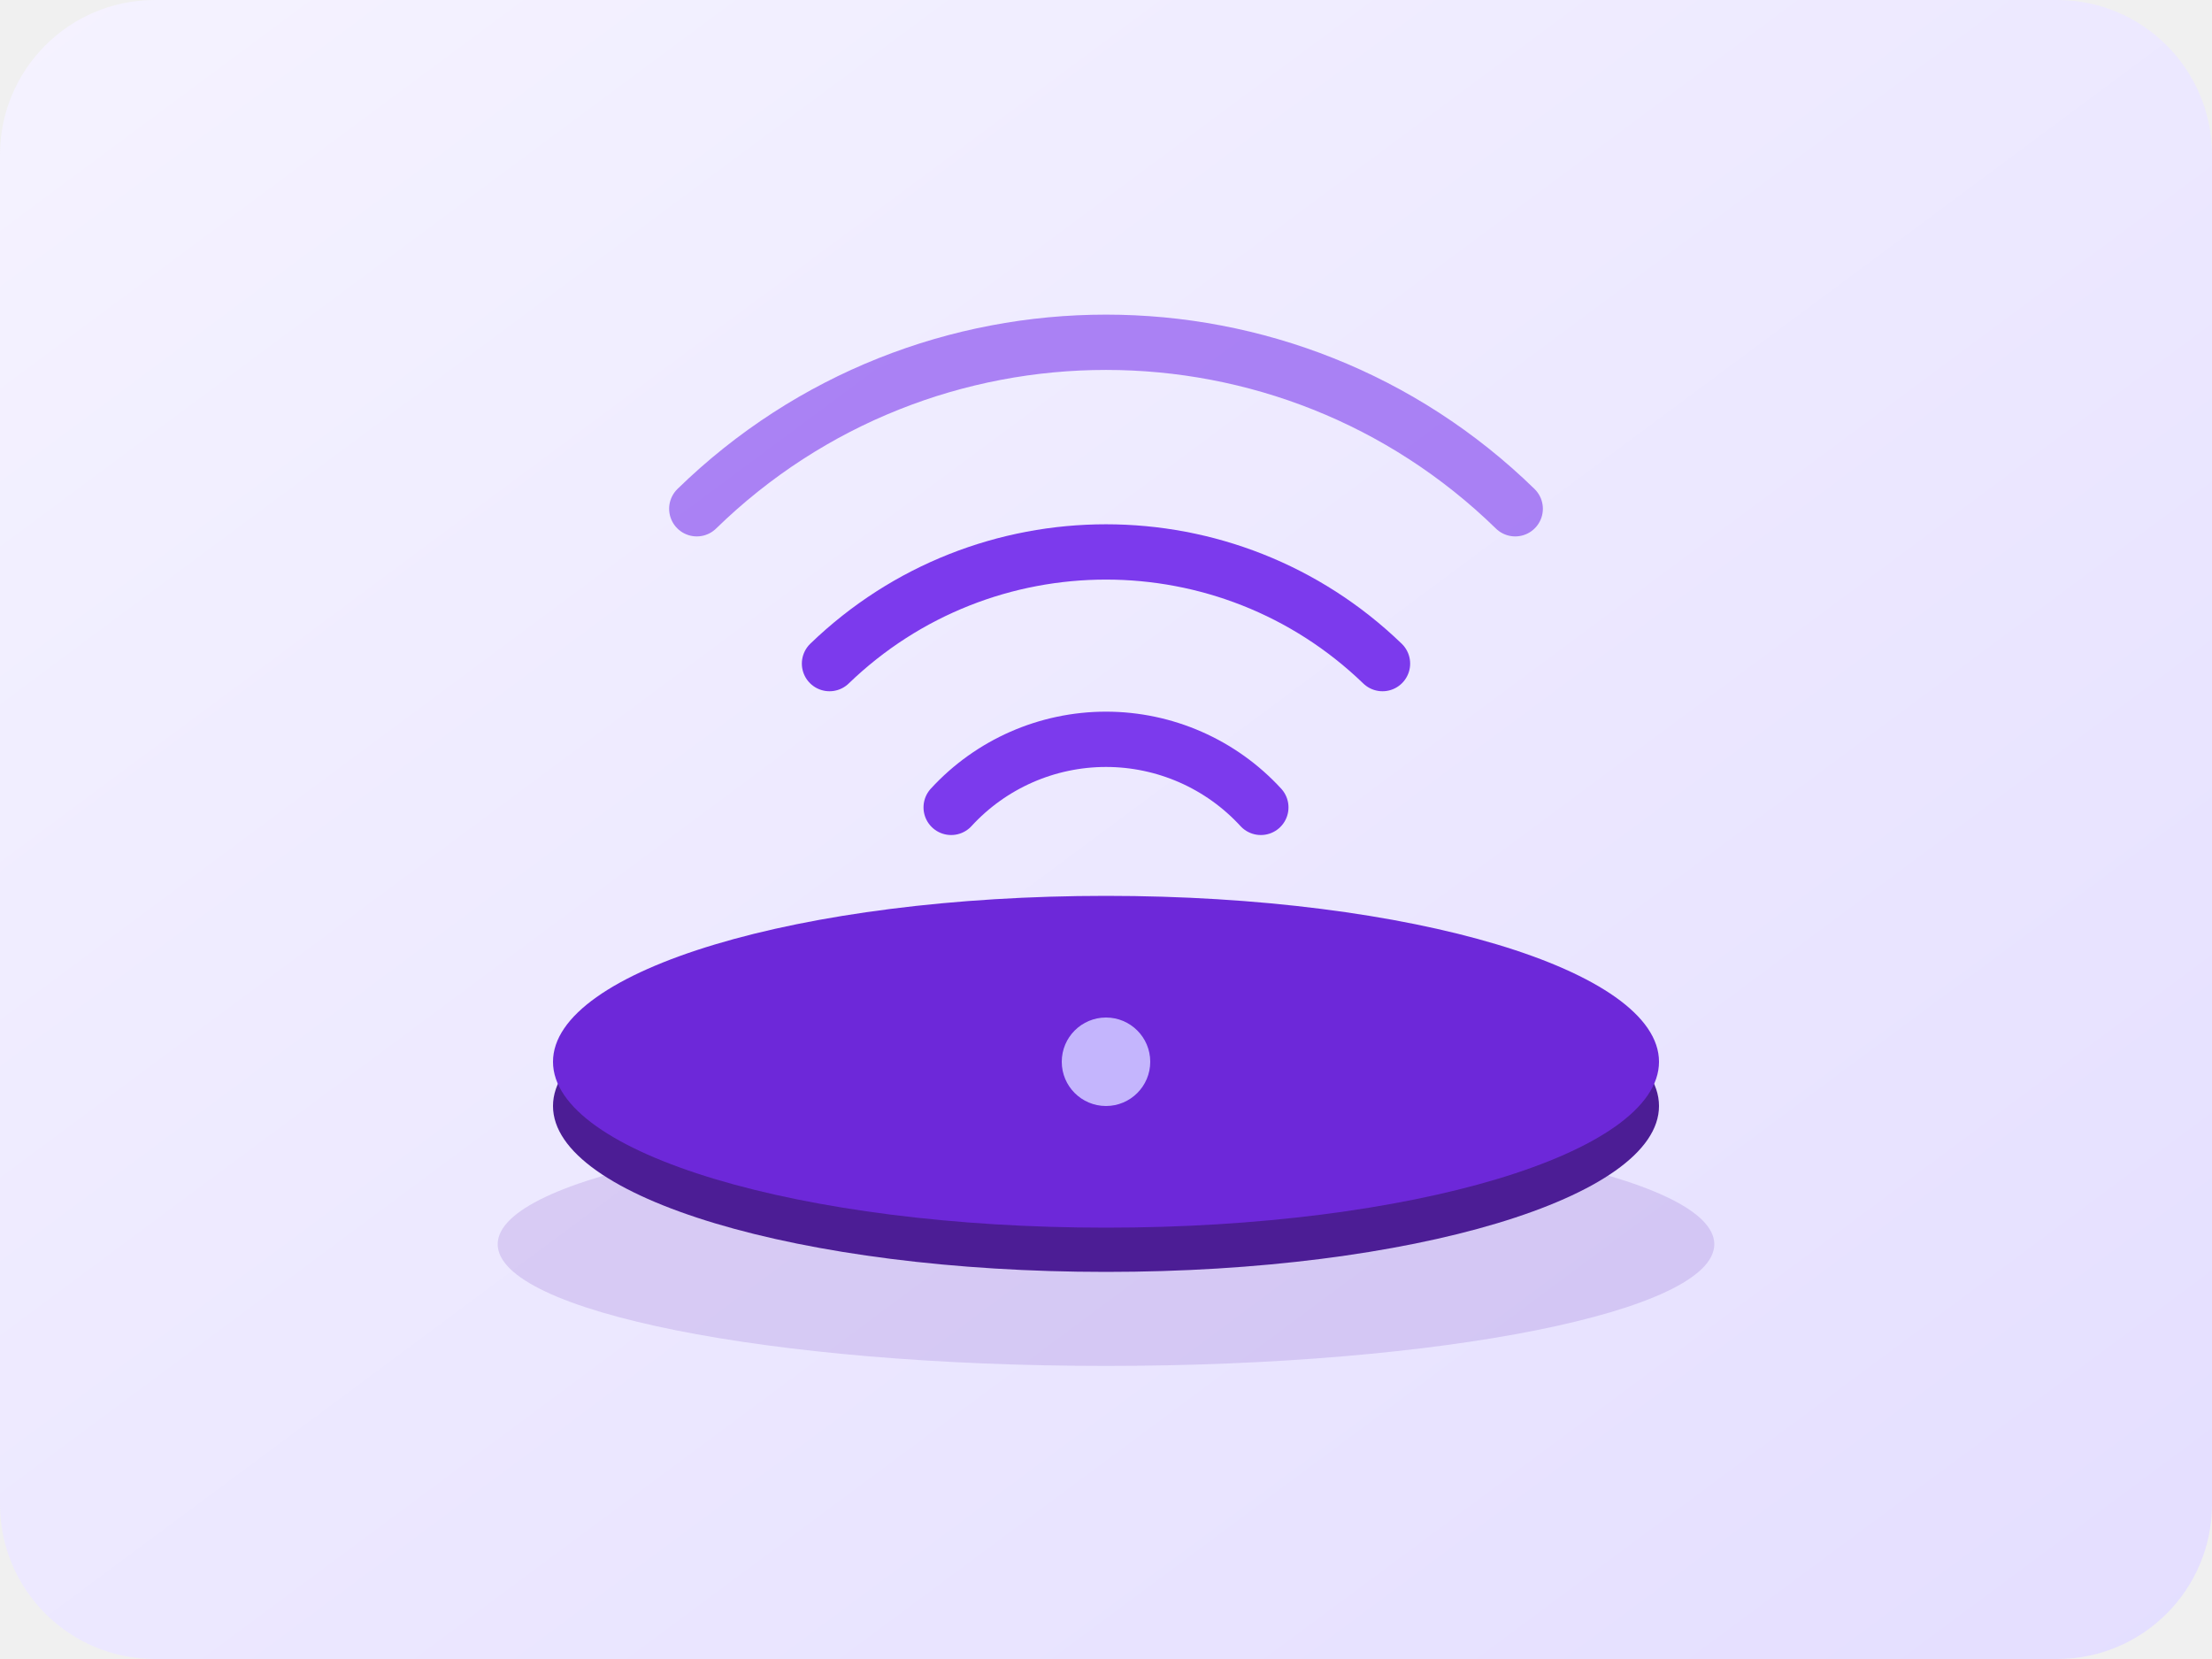
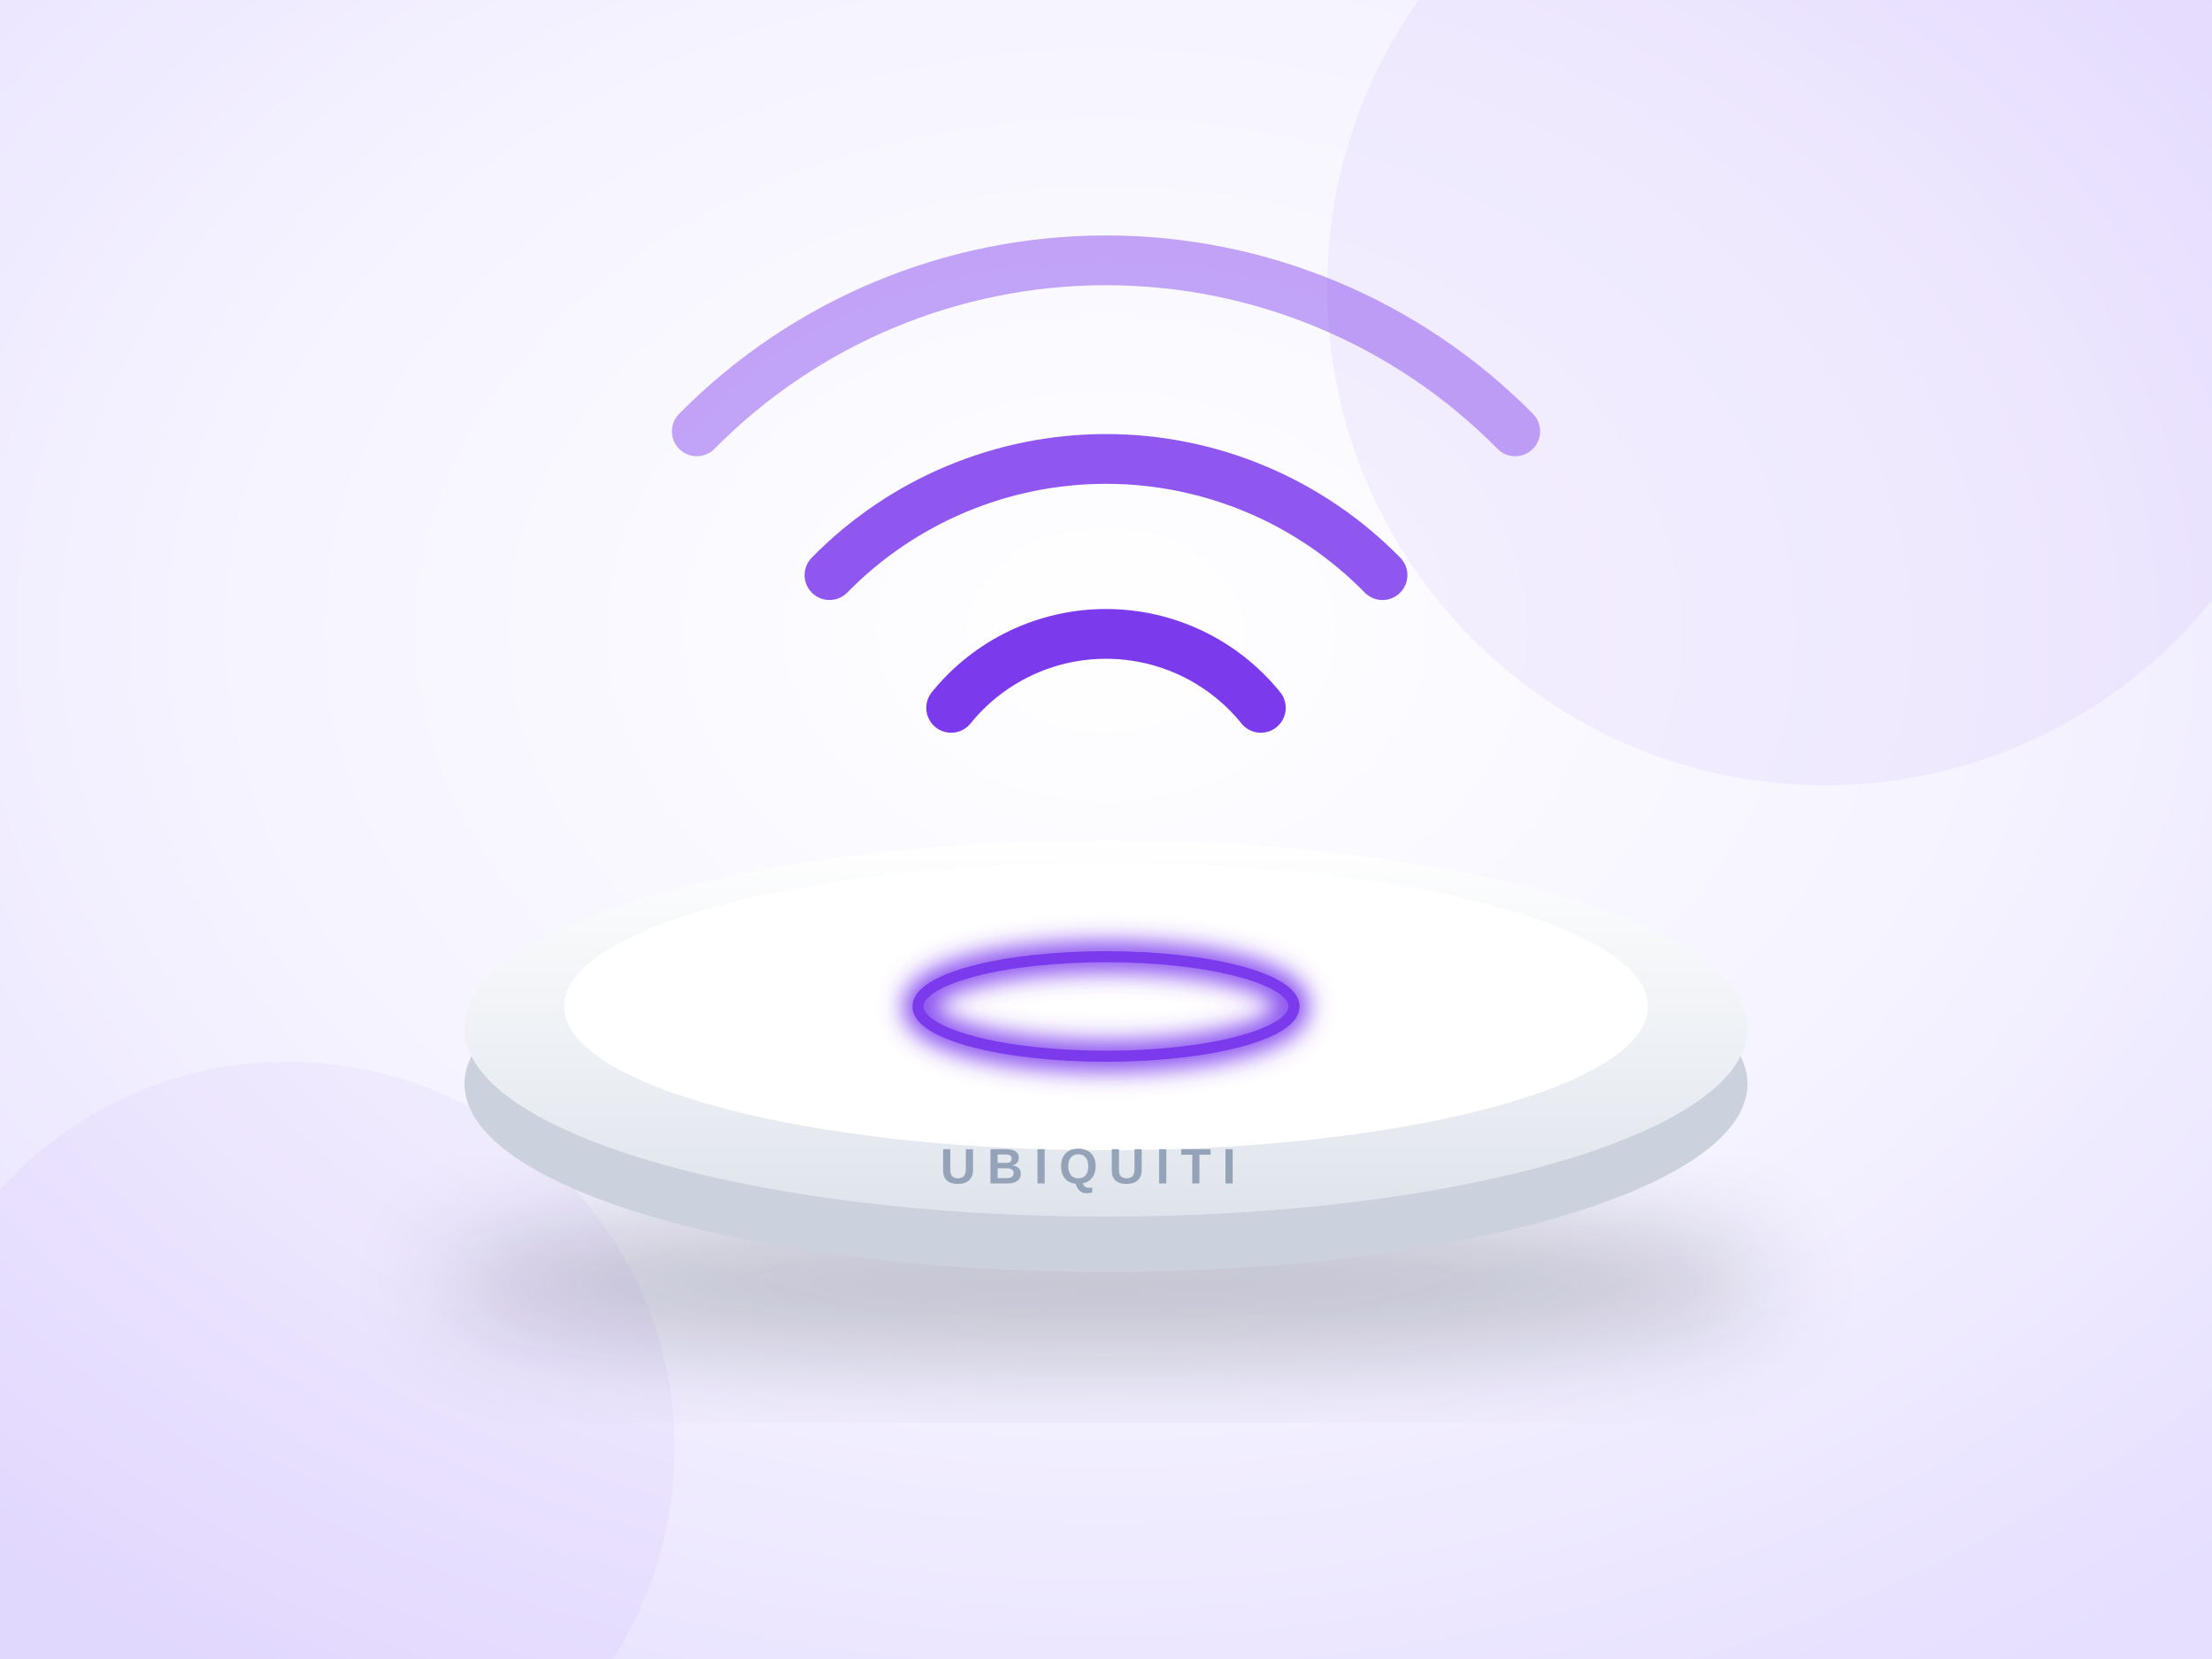
<svg xmlns="http://www.w3.org/2000/svg" viewBox="0 0 400 300" role="img">
  <defs>
-     <linearGradient id="g" x1="0" y1="0" x2="1" y2="1">
-       <stop offset="0" stop-color="#F5F3FF" />
-       <stop offset="1" stop-color="#E4DEFF" />
+     <radialGradient id="bg" cx="50%" cy="38%" r="75%">
+       <stop offset="0" stop-color="#ffffff" />
+       <stop offset=".55" stop-color="#F5F3FF" />
+       <stop offset="1" stop-color="#E6DFFF" />
+     </radialGradient>
+     <linearGradient id="body" x1="0" y1="0" x2="0" y2="1">
+       <stop offset="0" stop-color="#3a4357" />
+       <stop offset=".5" stop-color="#1f2533" />
+       <stop offset="1" stop-color="#11151e" />
    </linearGradient>
+     <linearGradient id="bodyLight" x1="0" y1="0" x2="0" y2="1">
+       <stop offset="0" stop-color="#ffffff" />
+       <stop offset="1" stop-color="#dfe4ec" />
+     </linearGradient>
+     <linearGradient id="accent" x1="0" y1="0" x2="1" y2="1">
+       <stop offset="0" stop-color="#7C3AED" stop-opacity=".85" />
+       <stop offset="1" stop-color="#7C3AED" />
+     </linearGradient>
+     <filter id="shadow" x="-30%" y="-30%" width="160%" height="170%">
+       <feGaussianBlur stdDeviation="9" />
+     </filter>
+     <filter id="glow" x="-200%" y="-200%" width="500%" height="500%">
+       <feGaussianBlur stdDeviation="2.2" />
+     </filter>
  </defs>
-   <rect width="400" height="300" rx="28" fill="url(#g)" />
-   <ellipse cx="200" cy="225" rx="110" ry="22" fill="#5B21B6" opacity=".15" />
-   <ellipse cx="200" cy="200" rx="100" ry="30" fill="#4C1D95" />
-   <ellipse cx="200" cy="192" rx="100" ry="30" fill="#6D28D9" />
-   <circle cx="200" cy="192" r="8" fill="#C4B5FD" />
-   <path d="M150 120a72 72 0 0 1 100 0" fill="none" stroke="#7C3AED" stroke-width="10" stroke-linecap="round" />
-   <path d="M126 92a106 106 0 0 1 148 0" fill="none" stroke="#7C3AED" stroke-width="10" stroke-linecap="round" opacity=".6" />
-   <path d="M172 146a38 38 0 0 1 56 0" fill="none" stroke="#7C3AED" stroke-width="10" stroke-linecap="round" />
+   <rect width="400" height="300" fill="url(#bg)" />
+   <circle cx="330" cy="52" r="90" fill="#7C3AED" opacity=".06" />
+   <circle cx="52" cy="262" r="70" fill="#7C3AED" opacity=".05" />
+   <ellipse cx="200" cy="232" rx="120" ry="14" fill="#0f172a" opacity=".22" filter="url(#shadow)" />
+   <ellipse cx="200" cy="196" rx="116" ry="34" fill="#cbd2dd" />
+   <ellipse cx="200" cy="186" rx="116" ry="34" fill="url(#bodyLight)" />
+   <ellipse cx="200" cy="182" rx="98" ry="26" fill="#ffffff" />
+   <ellipse cx="200" cy="182" rx="34" ry="9" fill="none" stroke="#7C3AED" stroke-width="5" filter="url(#glow)" />
+   <ellipse cx="200" cy="182" rx="34" ry="9" fill="none" stroke="#7C3AED" stroke-width="2" />
+   <path d="M150 104 a70 70 0 0 1 100 0" fill="none" stroke="#7C3AED" stroke-width="9" stroke-linecap="round" opacity=".85" />
+   <path d="M126 78 a104 104 0 0 1 148 0" fill="none" stroke="#7C3AED" stroke-width="9" stroke-linecap="round" opacity=".45" />
+   <path d="M172 128 a36 36 0 0 1 56 0" fill="none" stroke="#7C3AED" stroke-width="9" stroke-linecap="round" />
+   <text x="170" y="214" font-family="Arial, Helvetica, sans-serif" font-size="9" font-weight="700" letter-spacing="2" fill="#94a3b8">UBIQUITI</text>
</svg>
